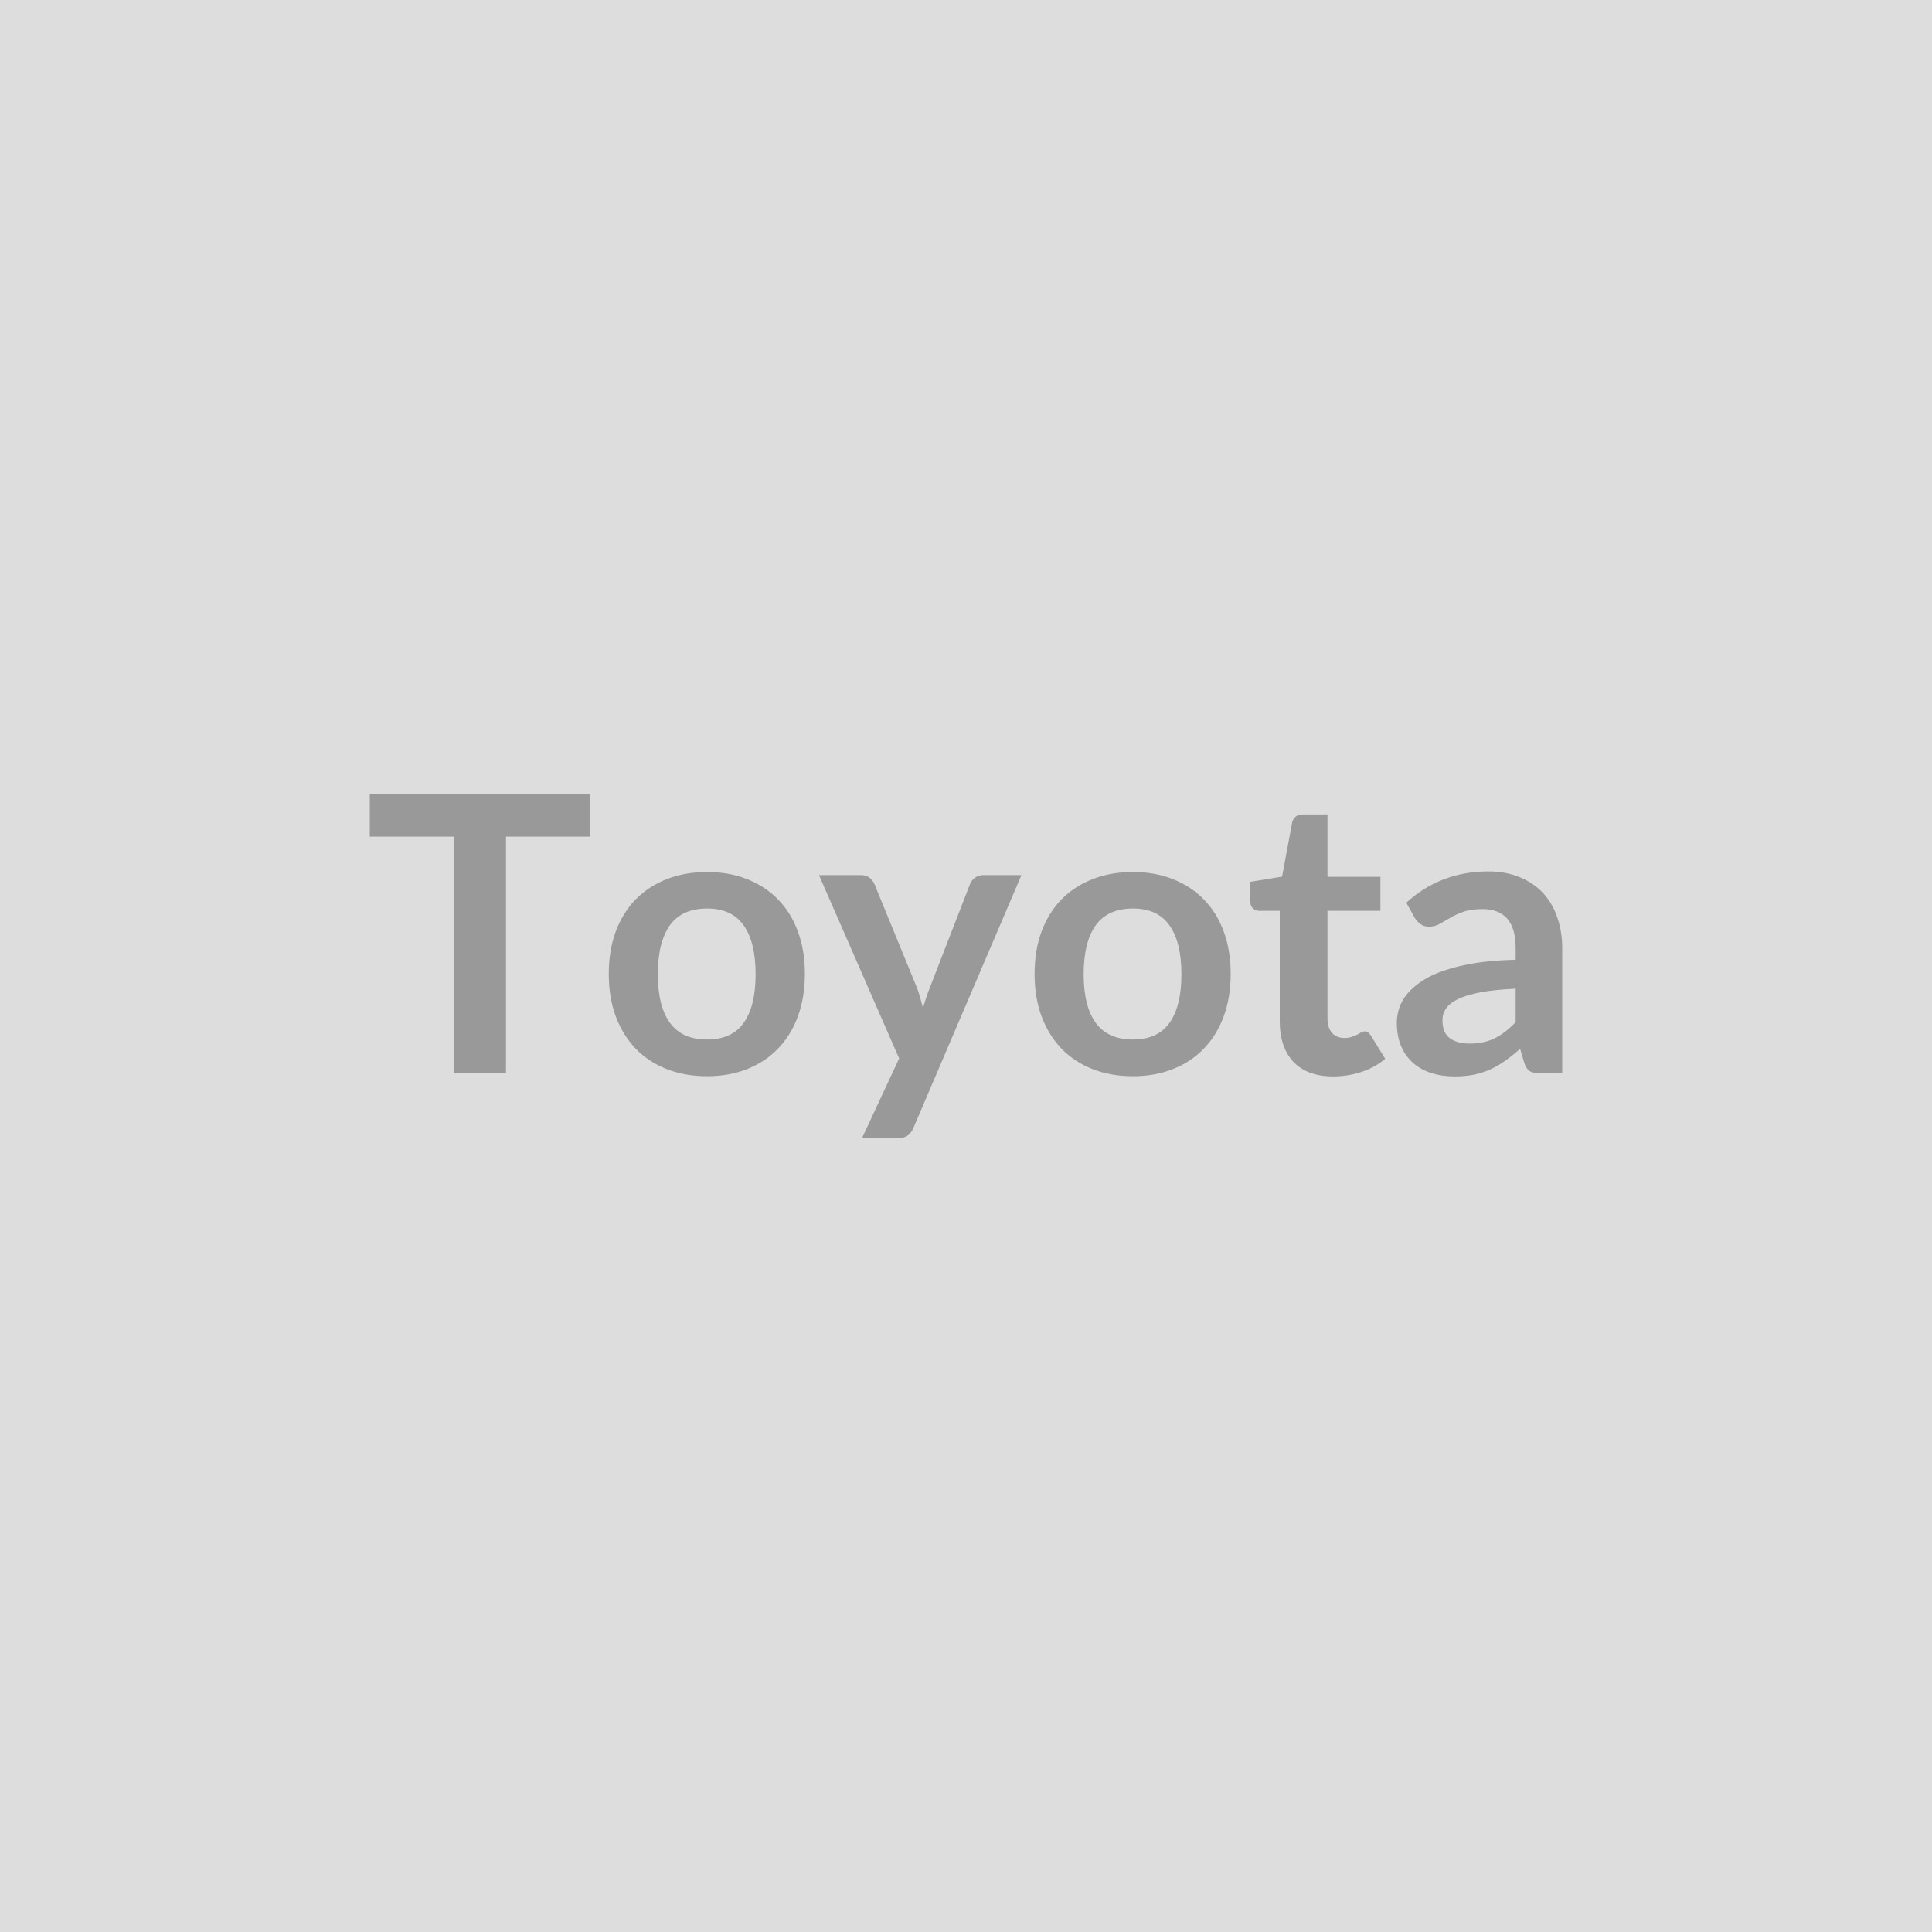
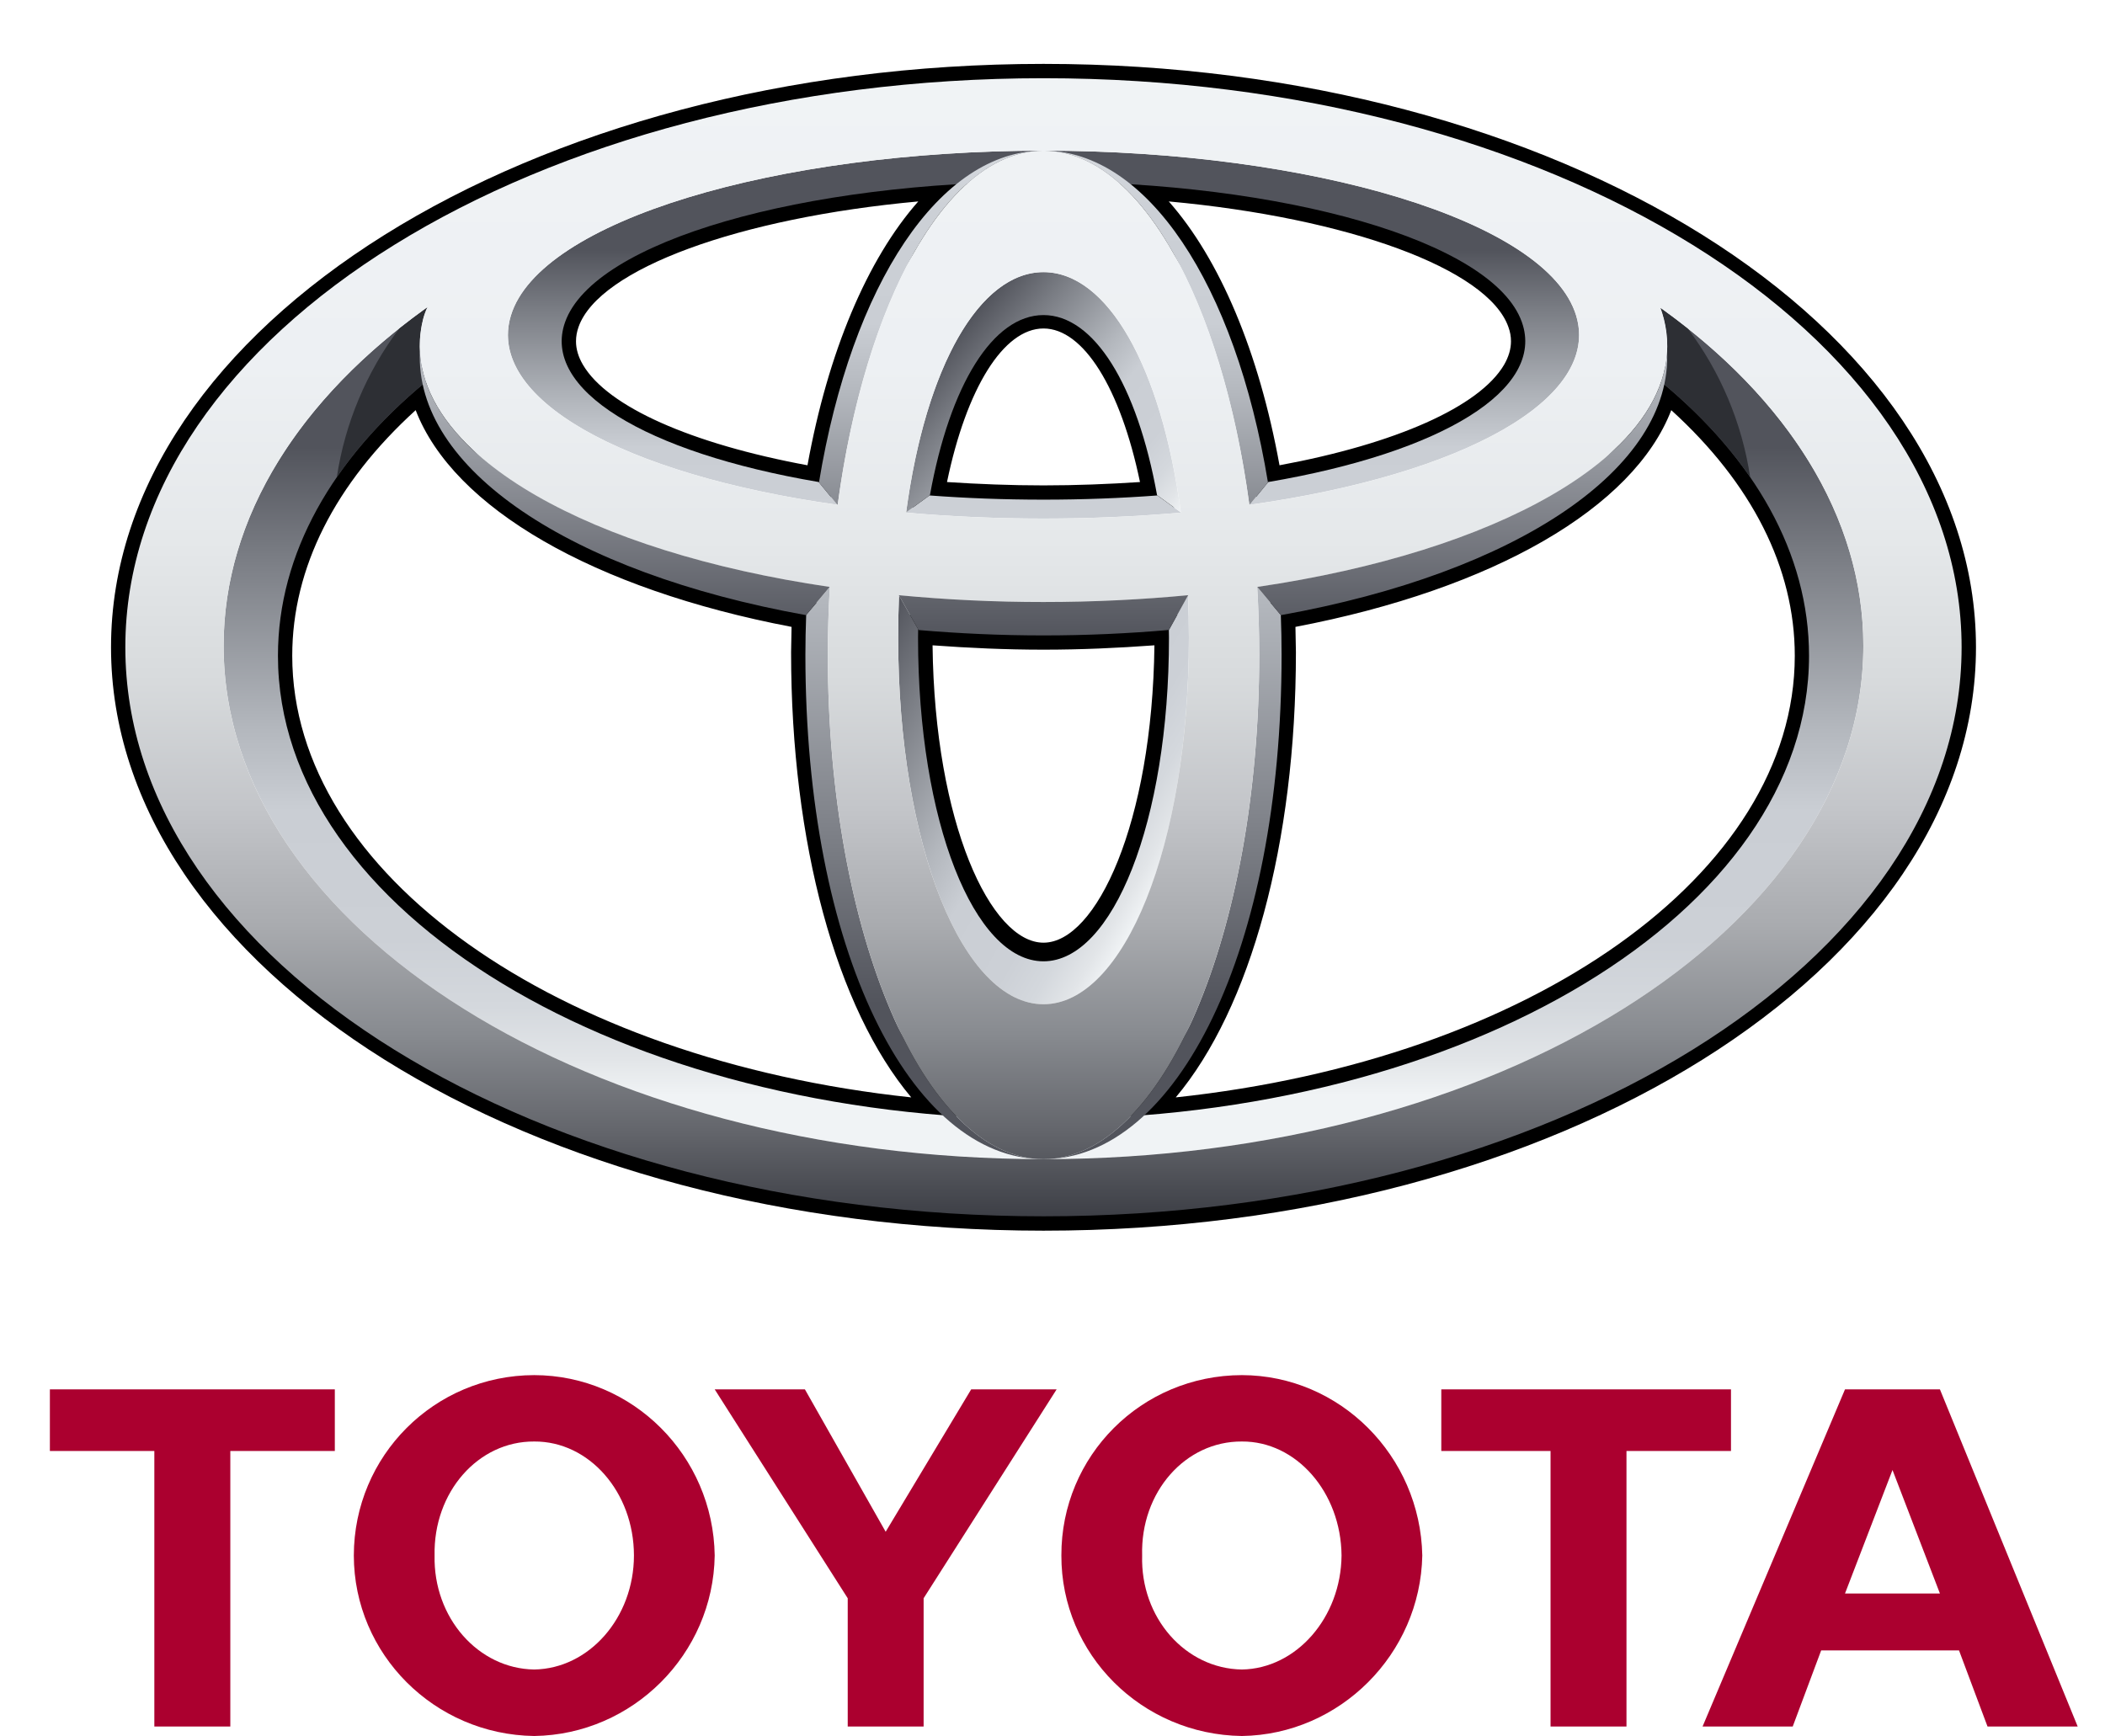
- <svg xmlns="http://www.w3.org/2000/svg" width="100" height="100" viewBox="0 0 100 100">
-   <rect width="100%" height="100%" fill="#DDDDDD" />
-   <path fill="#999999" d="M30.55 41.095v2.21h-4.36v12.25H23.5v-12.25h-4.36v-2.21zm6.05 4.04q1.14 0 2.07.37.94.37 1.6 1.05.67.68 1.03 1.66t.36 2.19q0 1.22-.36 2.2t-1.03 1.67q-.66.69-1.6 1.06-.93.37-2.07.37-1.15 0-2.09-.37t-1.61-1.06q-.66-.69-1.03-1.67-.36-.98-.36-2.2 0-1.21.36-2.19.37-.98 1.03-1.66.67-.68 1.61-1.05t2.09-.37m0 8.67q1.28 0 1.89-.86.62-.86.62-2.52t-.62-2.53q-.61-.87-1.89-.87-1.3 0-1.93.87-.62.88-.62 2.53t.62 2.51q.63.87 1.93.87m14.29-8.51h1.98l-5.59 13.08q-.11.26-.29.39-.17.14-.53.14h-1.84l1.92-4.12-4.15-9.49h2.17q.29 0 .45.14.17.14.25.32l2.18 5.32q.11.27.18.54.08.27.15.55l.18-.56q.09-.27.2-.54l2.06-5.31q.08-.2.26-.33.19-.13.42-.13m7.75-.16q1.14 0 2.07.37.94.37 1.6 1.05.67.68 1.03 1.66t.36 2.19q0 1.22-.36 2.2t-1.03 1.67q-.66.69-1.6 1.06-.93.37-2.07.37-1.15 0-2.09-.37t-1.61-1.06q-.66-.69-1.03-1.67-.36-.98-.36-2.2 0-1.21.36-2.19.37-.98 1.03-1.66.67-.68 1.61-1.05t2.09-.37m0 8.67q1.28 0 1.89-.86.62-.86.62-2.52t-.62-2.53q-.61-.87-1.89-.87-1.3 0-1.93.87-.62.88-.62 2.53t.62 2.51q.63.87 1.93.87m10.37 1.91q-1.34 0-2.06-.75-.71-.76-.71-2.09v-5.73h-1.05q-.2 0-.34-.13t-.14-.39v-.98l1.65-.27.52-2.8q.05-.2.19-.31t.36-.11h1.28v3.23h2.74v1.76h-2.74v5.56q0 .48.23.75.24.27.65.27.23 0 .38-.06.16-.05.27-.11.12-.06.21-.12.09-.05.18-.05.11 0 .18.05.07.06.15.17l.74 1.2q-.54.45-1.24.68t-1.45.23m9.44-2.81v-1.73q-1.07.05-1.8.18-.73.14-1.17.35t-.63.49-.19.61q0 .65.38.93.39.28 1.01.28.76 0 1.31-.27.56-.28 1.09-.84m-5.22-5.39-.44-.79q1.77-1.62 4.26-1.62.9 0 1.61.3.71.29 1.2.81.49.53.74 1.26.26.73.26 1.6v6.48h-1.12q-.35 0-.54-.1-.19-.11-.3-.43l-.22-.74q-.39.35-.76.61-.37.27-.77.45t-.86.28q-.45.09-1 .09-.65 0-1.2-.17-.55-.18-.95-.53t-.62-.87-.22-1.21q0-.39.13-.78.13-.38.42-.73.3-.35.77-.66t1.16-.54q.68-.23 1.59-.38.91-.14 2.08-.17v-.6q0-1.03-.44-1.53-.44-.49-1.27-.49-.6 0-1 .14-.39.14-.69.32-.3.17-.54.31-.25.14-.55.14-.26 0-.44-.14-.18-.13-.29-.31" />
+ <svg xmlns="http://www.w3.org/2000/svg" xmlns:xlink="http://www.w3.org/1999/xlink" height="2062" viewBox="-3.155 -8.932 286.62 242.702" width="2500">
+   <linearGradient id="a">
+     <stop offset="0" stop-color="#f0f3f5" />
+     <stop offset=".056" stop-color="#e2e5e8" />
+     <stop offset=".138" stop-color="#d4d8dd" />
+     <stop offset=".242" stop-color="#ccd0d6" />
+     <stop offset=".44" stop-color="#caced4" />
+     <stop offset=".568" stop-color="#b3b7bd" />
+     <stop offset=".835" stop-color="#797c83" />
+     <stop offset="1" stop-color="#52545c" />
+   </linearGradient>
+   <linearGradient id="c" gradientTransform="matrix(1 0 0 -1 1045.93 1353.947)" gradientUnits="userSpaceOnUse" x1="-907.035" x2="-907.035" xlink:href="#a" y1="1209.688" y2="1300.343" />
+   <linearGradient id="d" gradientTransform="matrix(1 0 0 -1 1045.93 1353.947)" gradientUnits="userSpaceOnUse" x1="-907.031" x2="-907.031" xlink:href="#a" y1="1278.762" y2="1327.886" />
+   <linearGradient id="e" gradientTransform="matrix(1 0 0 -1 1045.93 1353.947)" gradientUnits="userSpaceOnUse" x1="-890.724" x2="-921.397" xlink:href="#a" y1="1287.791" y2="1313.529" />
+   <linearGradient id="f" gradientTransform="matrix(1 0 0 -1 1045.93 1353.947)" gradientUnits="userSpaceOnUse" x1="-887.604" x2="-932.331" xlink:href="#a" y1="1244.974" y2="1270.797" />
+   <linearGradient id="g" gradientTransform="matrix(1 0 0 -1 1045.93 1353.947)" gradientUnits="userSpaceOnUse" x1="-922.726" x2="-922.726" xlink:href="#a" y1="1351.951" y2="1274.035" />
+   <linearGradient id="h" gradientTransform="matrix(1 0 0 -1 1045.93 1353.947)" gradientUnits="userSpaceOnUse" x1="-891.344" x2="-891.344" xlink:href="#a" y1="1351.951" y2="1274.035" />
+   <linearGradient id="i" gradientTransform="matrix(1 0 0 -1 1045.93 1353.947)" gradientUnits="userSpaceOnUse" x1="-890.393" x2="-890.393" xlink:href="#a" y1="1352.606" y2="1222.572" />
+   <linearGradient id="j" gradientTransform="matrix(1 0 0 -1 1045.93 1353.947)" gradientUnits="userSpaceOnUse" x1="-923.675" x2="-923.675" xlink:href="#a" y1="1352.606" y2="1222.572" />
+   <linearGradient id="b">
+     <stop offset="0" stop-color="#f0f3f5" />
+     <stop offset=".253" stop-color="#edf0f3" />
+     <stop offset=".406" stop-color="#e5e8ea" />
+     <stop offset=".531" stop-color="#d7dadc" />
+     <stop offset=".642" stop-color="#c3c5c9" />
+     <stop offset=".744" stop-color="#a9abaf" />
+     <stop offset=".839" stop-color="#888b90" />
+     <stop offset=".926" stop-color="#63656b" />
+     <stop offset="1" stop-color="#3d3f46" />
+   </linearGradient>
+   <linearGradient id="k" gradientTransform="matrix(1 0 0 -1 1045.93 1353.947)" gradientUnits="userSpaceOnUse" x1="-907.038" x2="-907.038" xlink:href="#b" y1="1351.944" y2="1192.832" />
+   <linearGradient id="l" gradientTransform="matrix(1 0 0 -1 1045.93 1353.947)" gradientUnits="userSpaceOnUse" x1="-907.03" x2="-907.03" xlink:href="#b" y1="1351.952" y2="1192.83" />
+   <linearGradient id="m" gradientTransform="matrix(1 0 0 -1 1045.93 1353.947)" gradientUnits="userSpaceOnUse" x1="-907.034" x2="-907.034" xlink:href="#b" y1="1351.935" y2="1192.817" />
+   <linearGradient id="n" gradientTransform="matrix(1 0 0 -1 1045.93 1353.947)" gradientUnits="userSpaceOnUse" x1="-907.033" x2="-907.033" y1="1318.944" y2="1273.596">
+     <stop offset="0" stop-color="#caced4" />
+     <stop offset="1" stop-color="#52545c" />
+   </linearGradient>
+   <path d="M141.396 208.536c-.043-13.945 11.196-25.195 25.234-25.219 13.694.022 24.942 11.272 25.218 25.219-.273 13.789-11.521 25.039-25.218 25.234-14.038-.195-25.276-11.445-25.234-25.234zm25.235 15.938c7.578-.117 13.852-7.238 13.93-15.938-.078-8.867-6.352-15.988-13.93-15.938-7.906-.052-14.195 7.069-13.945 15.938-.25 8.699 6.039 15.82 13.945 15.938m53.76-30.547v38.515h-10.614v-38.515h-15.273v-8.617H235v8.617zm27.214 27.879l-3.974 10.637h-12.604l19.91-47.133h13.27l19.258 47.133H270.86l-3.983-10.637zm9.973-7.957h6.629l-6.629-17.267-6.641 17.267zM25.223 193.927v38.515H14.602v-38.515H0v-8.617h39.832v8.617zm17.265 14.609c.021-13.945 11.254-25.195 25.214-25.219 13.78.022 25.03 11.272 25.233 25.219-.203 13.789-11.453 25.039-25.233 25.234-13.96-.195-25.194-11.445-25.214-25.234zm25.214 15.938c7.668-.117 13.937-7.238 13.944-15.938-.008-8.867-6.276-15.988-13.944-15.938-7.828-.052-14.108 7.069-13.925 15.938-.183 8.699 6.097 15.82 13.925 15.938m49.132 7.968h5.305v-17.93l18.593-29.202h-11.945l-11.953 19.906-11.289-19.906H92.936l18.593 29.202v17.93z" fill="#ab002f" />
+   <path d="M8.547 81.561c0 44.972 58.476 81.562 130.35 81.562 71.873 0 130.35-36.59 130.35-81.562C269.246 36.585 210.77 0 138.896 0S8.547 36.585 8.547 81.561zm4 0c0-42.762 56.679-77.554 126.35-77.554 69.669 0 126.35 34.792 126.35 77.554 0 42.771-56.681 77.562-126.35 77.562-69.671-.001-126.35-34.79-126.35-77.562z" />
+   <path d="M126.58 14.827c-30.508 1.863-52.667 9.949-56.444 20.602a9.999 9.999 0 0 0-.586 3.345c0 1.797.508 3.594 1.516 5.312C75.3 51.3 88.443 57.249 107.146 60.44l1.98.324.332-1.978c3.07-18.727 9.809-33.453 18.496-40.406l4.922-3.944zM74.519 42.069c-.652-1.109-.973-2.203-.973-3.281 0-.68.117-1.344.359-2.02 2.883-8.138 22.468-15.246 47.487-17.539-7.137 8.073-12.625 21.082-15.488 36.887-16.258-3.008-27.948-8.188-31.385-14.047zm46.483 17.914l-.391 2.176 2.207.168c5.234.391 10.645.602 16.074.602 5.434 0 10.848-.211 16.083-.602l2.203-.168-.392-2.176c-3.009-16.898-9.703-26.992-17.891-26.992-8.194 0-14.885 10.094-17.893 26.992zm17.894-22.992c5.598 0 10.766 8.383 13.489 21.469-4.427.289-8.936.469-13.493.469-4.551 0-9.062-.18-13.484-.469 2.715-13.086 7.891-21.469 13.488-21.469zm10.938-18.609c8.684 6.953 15.43 21.681 18.5 40.406l.328 1.978 1.977-.324c18.711-3.191 31.861-9.142 36.08-16.355 1.641-2.772 1.953-5.766.938-8.655-3.776-10.652-25.936-18.738-56.442-20.603l-6.288-.391zm6.574.847c25.012 2.293 44.596 9.414 47.471 17.539.25.676.367 1.34.367 2.02 0 1.078-.328 2.172-.965 3.281-3.449 5.858-15.143 11.039-31.393 14.047-2.863-15.804-8.343-28.813-15.48-36.887zM50.832 43.28C37.121 54.765 29.875 68.409 29.875 82.744c0 33.722 41.12 62.226 95.643 66.288l6.09.457-4.637-3.961c-11.945-10.219-19.363-34.465-19.363-63.28l.125-6.808-1.672-.34c-28.679-5.14-49.082-17.199-51.987-30.703l-.695-3.242-2.547 2.125zM33.879 82.744c0-12.292 5.996-24.089 17.254-34.335 5.245 13.645 24.843 25.012 52.545 30.301-.035 1.562-.066 3.538-.066 3.538 0 26.718 6.34 49.792 16.797 62.241-49.68-5.301-86.53-31.25-86.53-61.745zm85.494-3.604l-.012.726c0 26.784 8.398 46.991 19.535 46.991 11.133 0 19.532-20.207 19.532-46.991l-.027-2.89-2.148.184c-5.664.496-11.496.742-17.355.742s-11.699-.246-17.348-.742l-2.156-.195zm35.031 2.147c-.301 24.921-8.152 41.573-15.508 41.573-7.363 0-15.215-16.652-15.508-41.573 5.086.375 10.281.609 15.508.609 5.235 0 10.415-.234 15.508-.609zm69.307-36.89c-2.902 13.504-23.309 25.562-51.979 30.703l-1.68.312.133 6.835c0 28.815-7.422 53.062-19.363 63.28l-4.637 3.961 6.082-.457c54.528-4.062 95.649-32.566 95.649-66.288 0-14.335-7.254-27.979-20.965-39.464l-2.539-2.125zm2.941 4.012c11.266 10.246 17.266 22.043 17.266 34.335 0 30.495-36.848 56.444-86.533 61.745 10.457-12.449 16.797-35.523 16.797-62.241 0 0-.039-1.977-.066-3.538 27.693-5.289 47.29-16.657 52.536-30.301z" />
+   <path d="M225.129 34.101c.184.508.352 1.026.484 1.547.754 2.996.598 5.938-.379 8.805C238.242 55.18 245.91 68.41 245.91 82.745c0 35.78-47.914 64.792-107.014 64.792-59.104 0-107.014-29.012-107.014-64.792 0-14.323 7.676-27.564 20.668-38.292-.969-2.867-1.125-5.809-.371-8.805a9.638 9.638 0 0 1 .621-1.652c-17.75 12.646-28.512 29.219-28.512 47.37 0 39.632 51.308 71.757 114.607 71.757 63.291 0 114.607-32.125 114.607-71.757.002-18.113-10.717-34.648-28.373-47.265z" fill="url(#c)" />
+   <path d="M154.818 60.335c-5.051.379-10.375.586-15.926.586-5.547 0-10.867-.207-15.918-.586h-.016l-3.301 2.398c6.09.531 12.521.832 19.238.832 6.718 0 13.148-.301 19.242-.832zm58.541-25.141c-4.023-13.297-37.187-23.062-74.463-23.062-37.27 0-70.433 9.767-74.456 23.062-3.492 11.535 15.57 22.211 45.644 26.445l-2.613-3.181c-24.328-4.14-38.788-12.968-35.452-22.354 4.043-11.396 33.409-19.648 66.874-19.648 33.464 0 62.837 8.254 66.876 19.648 3.332 9.387-11.121 18.215-35.455 22.354l-2.604 3.181c30.063-4.234 49.138-14.91 45.649-26.445z" fill="url(#d)" />
+   <path d="M123.014 60.335c2.793-15.52 8.852-25.219 15.879-25.219 7.035 0 13.089 9.699 15.886 25.219h.056l3.267 2.371c-2.758-20.496-10.312-33.594-19.204-33.594-8.898 0-16.449 13.098-19.203 33.594l3.266-2.371z" fill="url(#e)" />
+   <path d="M159.092 74.319l-2.672 4.832c0 .352.016.714.016 1.081 0 25.726-7.867 45.232-17.542 45.232-9.684 0-17.535-19.508-17.535-45.232 0-.406.008-.809.016-1.198l-2.676-4.715a145.44 145.44 0 0 0-.117 5.886c0 29.167 9.094 51.261 20.316 51.261s20.324-22.094 20.324-51.261a147.012 147.012 0 0 0-.13-5.886z" fill="url(#f)" />
+   <path d="M110.127 61.651c3.844-28.488 15.27-49.521 28.77-49.521-14.473 0-26.809 18.634-31.387 46.384l2.578 3.137z" fill="url(#g)" />
+   <path d="M167.67 61.651h.027l2.578-3.137c-4.57-27.75-16.914-46.384-31.379-46.384 13.5.002 24.934 21.033 28.774 49.521z" fill="url(#h)" />
+   <path d="M172.072 77.053l-3.281-3.918h-.027c.184 3.113.289 6.277.289 9.491 0 38.934-13.504 70.495-30.156 70.495 18.671 0 33.281-29.272 33.281-70.495 0-1.886-.039-3.736-.106-5.573z" fill="url(#i)" />
+   <path d="M108.748 82.627c0-3.214.105-6.378.285-9.491h-.022l-3.289 3.906a155.884 155.884 0 0 0-.109 5.585c0 41.223 14.621 70.495 33.285 70.495-16.646 0-30.15-31.562-30.15-70.495z" fill="url(#j)" />
+   <path d="M225.234 44.452c4.973 4.102 9.168 8.578 12.449 13.332a45.87 45.87 0 0 0-8.75-20.82 89.125 89.125 0 0 0-3.806-2.862c.185.508.353 1.026.483 1.547.757 2.995.601 5.936-.376 8.803zm-172.683 0c-.969-2.867-1.125-5.809-.371-8.805a9.638 9.638 0 0 1 .621-1.652 119.88 119.88 0 0 0-3.941 2.969 46.053 46.053 0 0 0-8.75 20.82c3.281-4.754 7.468-9.231 12.441-13.332z" fill="#2d2f34" />
+   <path d="M10.547 81.561c0-43.934 57.46-79.558 128.35-79.558 70.88 0 128.341 35.624 128.341 79.558 0 43.943-57.461 79.554-128.341 79.554-70.89-.001-128.35-35.61-128.35-79.554zm128.349 71.561c63.292 0 114.607-32.125 114.607-71.757 0-39.636-51.315-71.772-114.607-71.772-63.3 0-114.611 32.138-114.611 71.772 0 39.632 51.312 71.757 114.611 71.757z" fill="url(#k)" />
+   <path d="M108.748 82.627c0-38.525 13.504-70.495 30.148-70.495 16.652 0 30.157 31.97 30.157 70.495 0 38.934-13.505 70.495-30.157 70.495s-30.148-31.562-30.148-70.495zm30.148 48.839c11.223 0 20.325-22.094 20.325-51.249 0-30.257-9.103-51.104-20.325-51.104S118.58 49.96 118.58 80.217c0 29.155 9.094 51.249 20.316 51.249z" fill="url(#l)" />
+   <path d="M52.18 35.647C55.488 22.55 95.494 3.488 138.896 3.488c43.398 0 82.03 13.62 86.717 32.159 5.246 20.78-33.309 39.586-86.717 39.586-53.417 0-91.97-18.805-86.716-39.586zm86.716-23.515c-37.27 0-70.433 9.767-74.456 23.062-4.508 14.895 28.593 28.371 74.456 28.371 45.872 0 78.967-13.478 74.463-28.371-4.023-13.297-37.185-23.062-74.463-23.062z" fill="url(#m)" />
+   <path d="M118.658 74.28l.023.016 2.754 4.855c5.605.479 11.434.753 17.461.753 6.055 0 11.898-.273 17.54-.765l2.68-4.845.016-.016c-6.445.613-13.203.953-20.234.953a213.256 213.256 0 0 1-20.24-.951zm107.408-34.14c-.688 14.858-23.527 28.022-57.287 32.983l.012.012 3.293 3.935c33.033-5.938 54.764-20.524 53.982-36.93zm-174.339 0c-.781 16.422 20.948 30.991 53.975 36.93l3.301-3.935.008-.012c-33.766-4.96-56.589-18.124-57.284-32.983z" fill="url(#n)" />
</svg>
